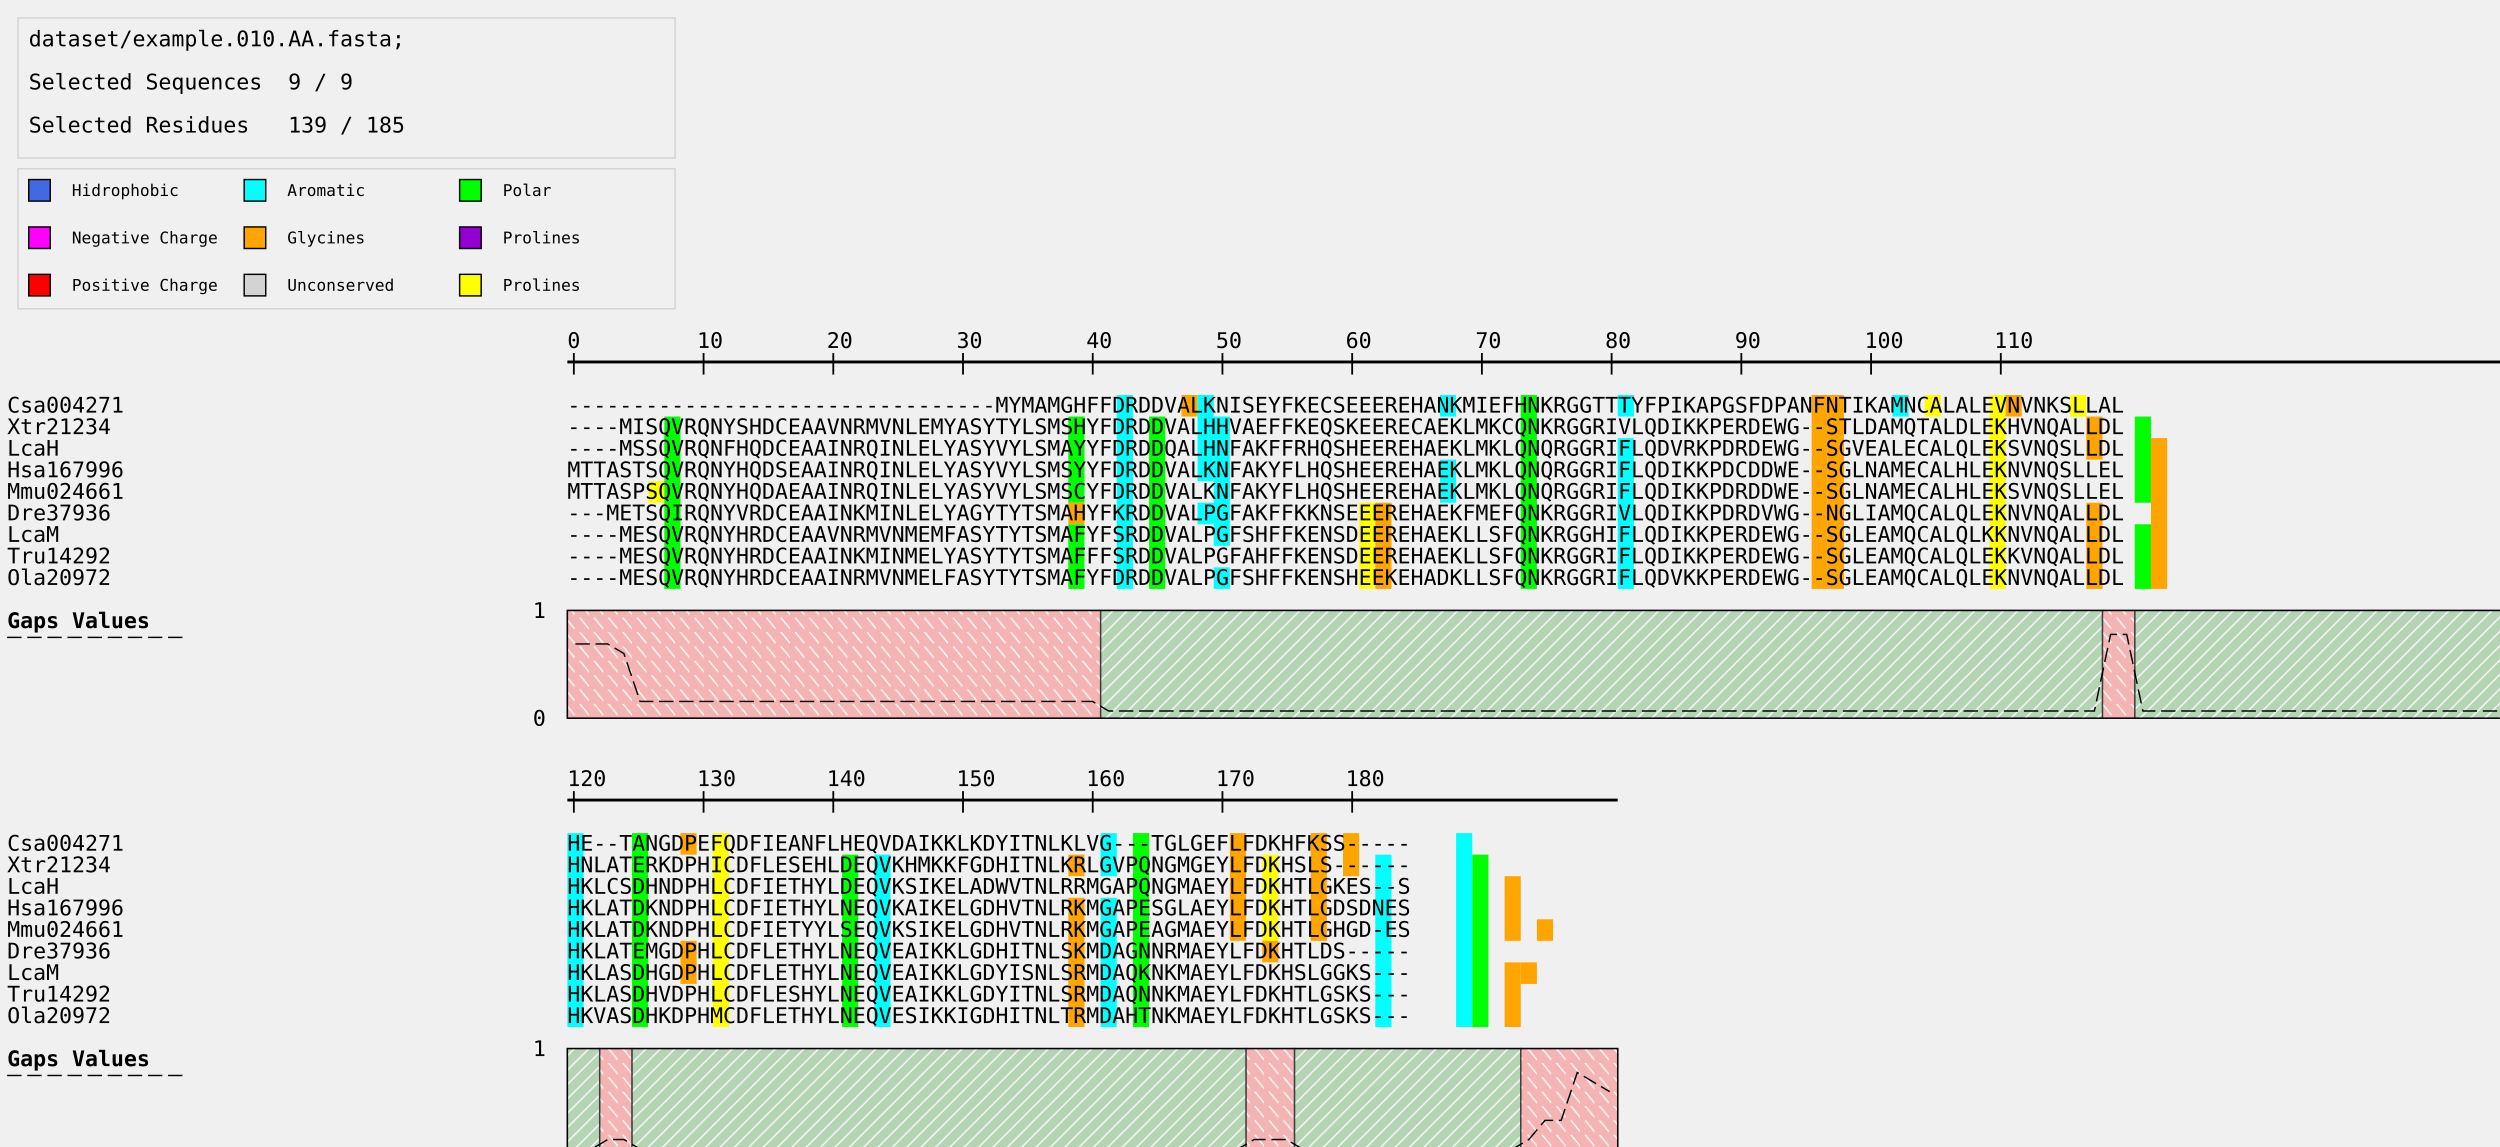
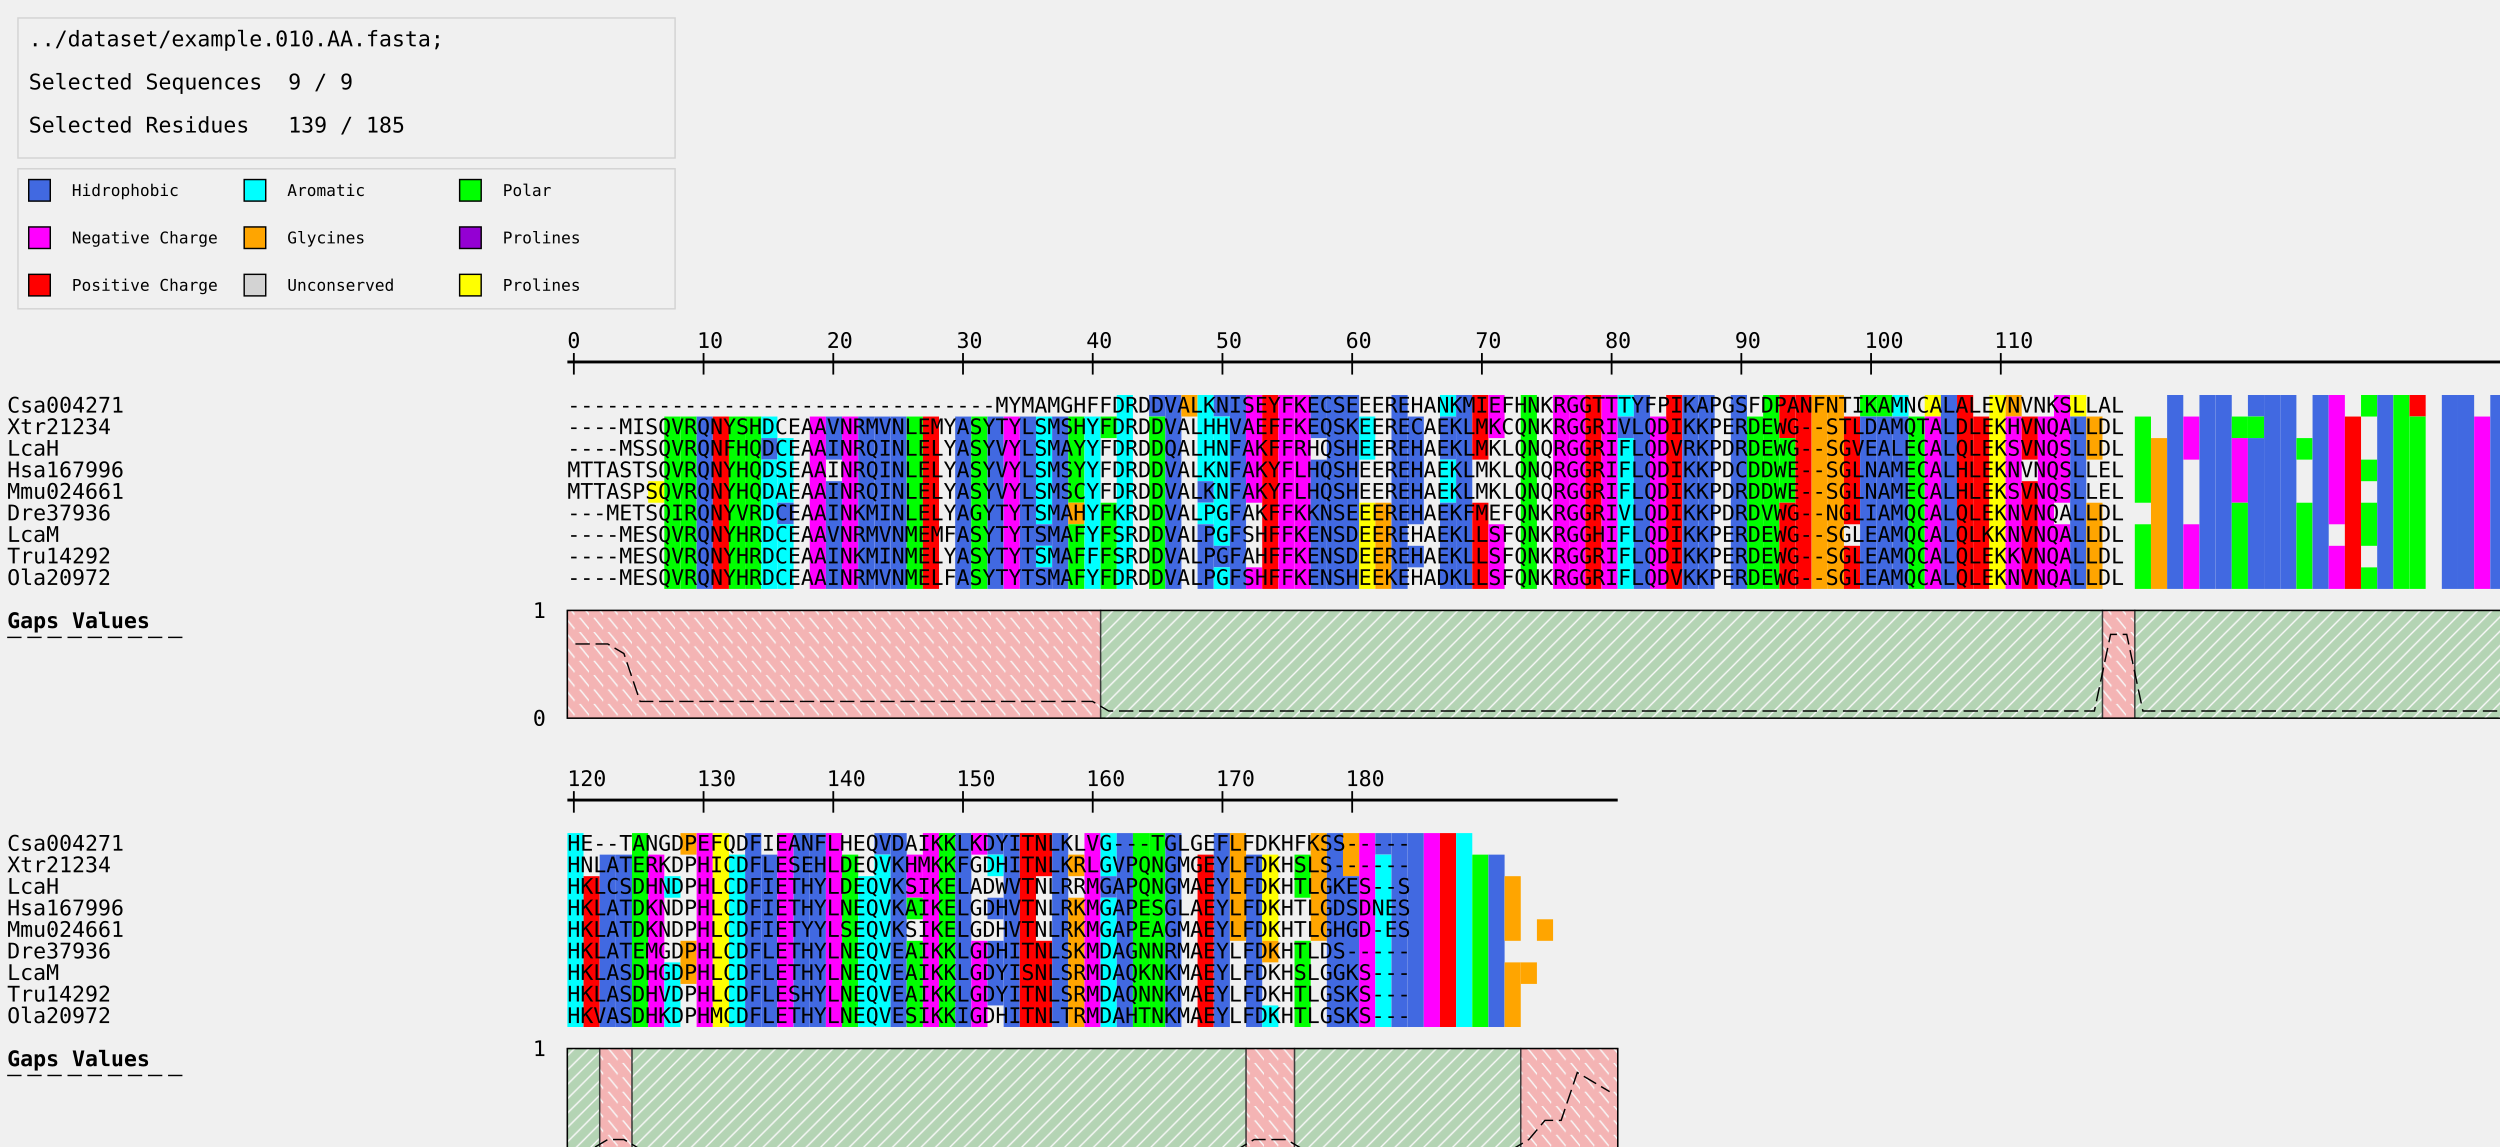
<svg xmlns="http://www.w3.org/2000/svg" version="1.1" viewbox="0 0 1750 845">
  <pattern id="selected_nogaps_pattern" patternUnits="userSpaceOnUse" width="10" height="10">
    <rect width="10" height="10" fill="green" opacity="0.5" />
    <path d="M-1,1 l2,-2 M0,10 l10,-10 M9,11 l2,-2" stroke="white" stroke-width="1" />
  </pattern>
  <pattern id="rejected_nogaps" patternUnits="userSpaceOnUse" width="10" height="10">
    <rect width="10" height="10" fill="red" opacity="0.5" />
    <path d="M2,-2 l-1,1 M10,-10 l0,10 M2,-2 l9,11" stroke="white" stroke-width="1" />
  </pattern>
  <rect style="fill:none;stroke:lightgrey" height="97.5" width="457.5px" x="12.5px" y="12.5" />
-   <text font-family="monospace" font-size="15px" dy=".35em" x="20" y="27" kerning="0" text-anchor="start" lengthAdjust="spacingAndGlyphs" textLength="326.25" style="font-weight:100" xml:space="preserve">dataset/example.010.AA.fasta;</text>
+   <text font-family="monospace" font-size="15px" dy=".35em" x="20" y="27" kerning="0" text-anchor="start" lengthAdjust="spacingAndGlyphs" textLength="360" style="font-weight:100" xml:space="preserve">../dataset/example.010.AA.fasta;</text>
  <text font-family="monospace" font-size="15px" dy=".35em" x="20" y="57" kerning="0" text-anchor="start" lengthAdjust="spacingAndGlyphs" textLength="243.75" style="font-weight:100" xml:space="preserve">Selected Sequences 	9 / 9</text>
  <text font-family="monospace" font-size="15px" dy=".35em" x="20" y="87" kerning="0" text-anchor="start" lengthAdjust="spacingAndGlyphs" textLength="282.75" style="font-weight:100" xml:space="preserve">Selected Residues 		139 / 185</text>
  <rect style="fill:none;stroke:lightgrey" height="97.5" width="457.5px" x="12.5px" y="117.5" />
  <rect style="fill:royalblue;stroke:black;stroke-width:1px" height="15" width="15px" x="20px" y="125" />
  <text font-family="monospace" font-size="11.25px" dy=".35em" x="50" y="132.5" kerning="0" text-anchor="start" lengthAdjust="spacingAndGlyphs" textLength="82.5" style="font-weight:100" xml:space="preserve">Hidrophobic</text>
  <rect style="fill:aqua;stroke:black;stroke-width:1px" height="15" width="15px" x="170px" y="125" />
  <text font-family="monospace" font-size="11.25px" dy=".35em" x="200" y="132.5" kerning="0" text-anchor="start" lengthAdjust="spacingAndGlyphs" textLength="60" style="font-weight:100" xml:space="preserve">Aromatic</text>
  <rect style="fill:lime;stroke:black;stroke-width:1px" height="15" width="15px" x="320px" y="125" />
  <text font-family="monospace" font-size="11.25px" dy=".35em" x="350" y="132.5" kerning="0" text-anchor="start" lengthAdjust="spacingAndGlyphs" textLength="37.5" style="font-weight:100" xml:space="preserve">Polar</text>
  <rect style="fill:magenta;stroke:black;stroke-width:1px" height="15" width="15px" x="20px" y="158" />
  <text font-family="monospace" font-size="11.25px" dy=".35em" x="50" y="165.5" kerning="0" text-anchor="start" lengthAdjust="spacingAndGlyphs" textLength="112.5" style="font-weight:100" xml:space="preserve">Negative Charge</text>
  <rect style="fill:orange;stroke:black;stroke-width:1px" height="15" width="15px" x="170px" y="158" />
  <text font-family="monospace" font-size="11.25px" dy=".35em" x="200" y="165.5" kerning="0" text-anchor="start" lengthAdjust="spacingAndGlyphs" textLength="60" style="font-weight:100" xml:space="preserve">Glycines</text>
  <rect style="fill:darkviolet;stroke:black;stroke-width:1px" height="15" width="15px" x="320px" y="158" />
  <text font-family="monospace" font-size="11.25px" dy=".35em" x="350" y="165.5" kerning="0" text-anchor="start" lengthAdjust="spacingAndGlyphs" textLength="60" style="font-weight:100" xml:space="preserve">Prolines</text>
  <rect style="fill:red;stroke:black;stroke-width:1px" height="15" width="15px" x="20px" y="191" />
  <text font-family="monospace" font-size="11.25px" dy=".35em" x="50" y="198.5" kerning="0" text-anchor="start" lengthAdjust="spacingAndGlyphs" textLength="112.5" style="font-weight:100" xml:space="preserve">Positive Charge</text>
  <rect style="fill:lightgrey;stroke:black;stroke-width:1px" height="15" width="15px" x="170px" y="191" />
  <text font-family="monospace" font-size="11.25px" dy=".35em" x="200" y="198.5" kerning="0" text-anchor="start" lengthAdjust="spacingAndGlyphs" textLength="82.5" style="font-weight:100" xml:space="preserve">Unconserved</text>
  <rect style="fill:yellow;stroke:black;stroke-width:1px" height="15" width="15px" x="320px" y="191" />
  <text font-family="monospace" font-size="11.25px" dy=".35em" x="350" y="198.5" kerning="0" text-anchor="start" lengthAdjust="spacingAndGlyphs" textLength="60" style="font-weight:100" xml:space="preserve">Prolines</text>
  <text font-family="monospace" font-size="15px" dy=".35em" x="395" y="237" kerning="0" text-anchor="start" lengthAdjust="spacingAndGlyphs" textLength="1350" style="font-weight:100" xml:space="preserve">0         10        20        30        40        50        60        70        80        90        100       110       </text>
  <text font-family="monospace" font-size="15px" dy=".35em" x="395" y="252" kerning="0" text-anchor="start" lengthAdjust="spacingAndGlyphs" textLength="1350" style="font-weight:100" xml:space="preserve">|         |         |         |         |         |         |         |         |         |         |         |         </text>
  <line x1="395" x2="1745" y1="252" y2="252" style="stroke:rgb(0,0,0);stroke-width:2" />
  <rect style="fill:yellow" height="15" width="11.25px" x="451.25" y="335" />
  <rect style="fill:lime" height="120" width="11.25px" x="462.5" y="290" />
+   <rect style="fill:lime" height="120" width="11.25px" x="473.75" y="290" />
+   <rect style="fill:royalblue" height="120" width="11.25px" x="485" y="290" />
+   <rect style="fill:red" height="120" width="11.25px" x="496.25" y="290" />
+   <rect style="fill:lime" height="120" width="11.25px" x="507.5" y="290" />
+   <rect style="fill:lime" height="120" width="11.25px" x="518.75" y="290" />
+   <rect style="fill:aqua" height="15" width="11.25px" x="530" y="290" />
+   <rect style="fill:royalblue" height="15" width="11.25px" x="530" y="305" />
+   <rect style="fill:aqua" height="90" width="11.25px" x="530" y="320" />
+   <rect style="fill:aqua" height="45" width="11.25px" x="541.25" y="305" />
+   <rect style="fill:royalblue" height="15" width="11.25px" x="541.25" y="350" />
+   <rect style="fill:aqua" height="45" width="11.25px" x="541.25" y="365" />
+   <rect style="fill:magenta" height="120" width="11.25px" x="563.75" y="290" />
+   <rect style="fill:royalblue" height="30" width="11.25px" x="575" y="290" />
+   <rect style="fill:royalblue" height="75" width="11.25px" x="575" y="335" />
+   <rect style="fill:magenta" height="120" width="11.25px" x="586.25" y="290" />
+   <rect style="fill:royalblue" height="120" width="11.25px" x="597.5" y="290" />
+   <rect style="fill:royalblue" height="120" width="11.25px" x="608.75" y="290" />
+   <rect style="fill:royalblue" height="120" width="11.25px" x="620" y="290" />
+   <rect style="fill:lime" height="120" width="11.25px" x="631.25" y="290" />
+   <rect style="fill:red" height="120" width="11.25px" x="642.5" y="290" />
+   <rect style="fill:royalblue" height="120" width="11.25px" x="665" y="290" />
+   <rect style="fill:lime" height="120" width="11.25px" x="676.25" y="290" />
+   <rect style="fill:royalblue" height="120" width="11.25px" x="687.5" y="290" />
+   <rect style="fill:magenta" height="120" width="11.25px" x="698.75" y="290" />
+   <rect style="fill:royalblue" height="120" width="11.25px" x="710" y="290" />
+   <rect style="fill:aqua" height="75" width="11.25px" x="721.25" y="290" />
+   <rect style="fill:royalblue" height="15" width="11.25px" x="721.25" y="365" />
+   <rect style="fill:aqua" height="15" width="11.25px" x="721.25" y="380" />
+   <rect style="fill:royalblue" height="15" width="11.25px" x="721.25" y="395" />
+   <rect style="fill:royalblue" height="120" width="11.25px" x="732.5" y="290" />
  <rect style="fill:lime" height="60" width="11.25px" x="743.75" y="290" />
  <rect style="fill:orange" height="15" width="11.25px" x="743.75" y="350" />
  <rect style="fill:lime" height="45" width="11.25px" x="743.75" y="365" />
+   <rect style="fill:aqua" height="120" width="11.25px" x="755" y="290" />
+   <rect style="fill:lime" height="15" width="11.25px" x="766.25" y="290" />
+   <rect style="fill:lime" height="60" width="11.25px" x="766.25" y="350" />
  <rect style="fill:aqua" height="135" width="11.25px" x="777.5" y="275" />
+   <rect style="fill:royalblue" height="15" width="11.25px" x="800" y="275" />
  <rect style="fill:lime" height="120" width="11.25px" x="800" y="290" />
+   <rect style="fill:royalblue" height="135" width="11.25px" x="811.25" y="275" />
  <rect style="fill:orange" height="15" width="11.25px" x="822.5" y="275" />
  <rect style="fill:aqua" height="60" width="11.25px" x="833.75" y="275" />
+   <rect style="fill:royalblue" height="15" width="11.25px" x="833.75" y="335" />
  <rect style="fill:aqua" height="15" width="11.25px" x="833.75" y="350" />
+   <rect style="fill:royalblue" height="45" width="11.25px" x="833.75" y="365" />
+   <rect style="fill:royalblue" height="15" width="11.25px" x="845" y="275" />
  <rect style="fill:aqua" height="90" width="11.25px" x="845" y="290" />
+   <rect style="fill:royalblue" height="15" width="11.25px" x="845" y="380" />
  <rect style="fill:aqua" height="15" width="11.25px" x="845" y="395" />
+   <rect style="fill:royalblue" height="135" width="11.25px" x="856.25" y="275" />
+   <rect style="fill:magenta" height="75" width="11.25px" x="867.5" y="275" />
+   <rect style="fill:magenta" height="15" width="11.25px" x="867.5" y="395" />
+   <rect style="fill:red" height="135" width="11.25px" x="878.75" y="275" />
+   <rect style="fill:magenta" height="135" width="11.25px" x="890" y="275" />
+   <rect style="fill:magenta" height="135" width="11.25px" x="901.25" y="275" />
+   <rect style="fill:royalblue" height="30" width="11.25px" x="912.5" y="275" />
+   <rect style="fill:royalblue" height="90" width="11.25px" x="912.5" y="320" />
+   <rect style="fill:royalblue" height="135" width="11.25px" x="923.75" y="275" />
+   <rect style="fill:royalblue" height="135" width="11.25px" x="935" y="275" />
+   <rect style="fill:aqua" height="30" width="11.25px" x="946.25" y="290" />
  <rect style="fill:yellow" height="60" width="11.25px" x="946.25" y="350" />
  <rect style="fill:orange" height="60" width="11.25px" x="957.5" y="350" />
+   <rect style="fill:royalblue" height="135" width="11.25px" x="968.75" y="275" />
+   <rect style="fill:royalblue" height="75" width="11.25px" x="980" y="290" />
+   <rect style="fill:royalblue" height="15" width="11.25px" x="980" y="380" />
  <rect style="fill:aqua" height="15" width="11.25px" x="1002.5" y="275" />
+   <rect style="fill:royalblue" height="30" width="11.25px" x="1002.5" y="290" />
  <rect style="fill:aqua" height="30" width="11.25px" x="1002.5" y="320" />
+   <rect style="fill:royalblue" height="60" width="11.25px" x="1002.5" y="350" />
+   <rect style="fill:royalblue" height="135" width="11.25px" x="1013.75" y="275" />
+   <rect style="fill:red" height="45" width="11.25px" x="1025" y="275" />
+   <rect style="fill:red" height="60" width="11.25px" x="1025" y="350" />
+   <rect style="fill:magenta" height="30" width="11.25px" x="1036.25" y="275" />
+   <rect style="fill:magenta" height="45" width="11.25px" x="1036.25" y="365" />
  <rect style="fill:lime" height="135" width="11.25px" x="1058.75" y="275" />
+   <rect style="fill:magenta" height="135" width="11.25px" x="1081.25" y="275" />
+   <rect style="fill:magenta" height="135" width="11.25px" x="1092.5" y="275" />
+   <rect style="fill:red" height="135" width="11.25px" x="1103.75" y="275" />
+   <rect style="fill:magenta" height="135" width="11.25px" x="1115" y="275" />
  <rect style="fill:aqua" height="15" width="11.25px" x="1126.25" y="275" />
+   <rect style="fill:royalblue" height="15" width="11.25px" x="1126.25" y="290" />
  <rect style="fill:aqua" height="105" width="11.25px" x="1126.25" y="305" />
+   <rect style="fill:royalblue" height="135" width="11.25px" x="1137.5" y="275" />
+   <rect style="fill:magenta" height="120" width="11.25px" x="1148.75" y="290" />
+   <rect style="fill:red" height="135" width="11.25px" x="1160" y="275" />
+   <rect style="fill:royalblue" height="135" width="11.25px" x="1171.25" y="275" />
+   <rect style="fill:royalblue" height="135" width="11.25px" x="1182.5" y="275" />
+   <rect style="fill:royalblue" height="135" width="11.25px" x="1205" y="275" />
+   <rect style="fill:lime" height="120" width="11.25px" x="1216.25" y="290" />
+   <rect style="fill:lime" height="135" width="11.25px" x="1227.5" y="275" />
+   <rect style="fill:red" height="30" width="11.25px" x="1238.75" y="275" />
+   <rect style="fill:lime" height="45" width="11.25px" x="1238.75" y="305" />
+   <rect style="fill:red" height="60" width="11.25px" x="1238.75" y="350" />
+   <rect style="fill:red" height="135" width="11.25px" x="1250" y="275" />
  <rect style="fill:orange" height="135" width="11.25px" x="1261.25" y="275" />
  <rect style="fill:orange" height="135" width="11.25px" x="1272.5" y="275" />
+   <rect style="fill:red" height="75" width="11.25px" x="1283.75" y="290" />
+   <rect style="fill:red" height="30" width="11.25px" x="1283.75" y="380" />
+   <rect style="fill:lime" height="15" width="11.25px" x="1295" y="275" />
+   <rect style="fill:royalblue" height="120" width="11.25px" x="1295" y="290" />
+   <rect style="fill:lime" height="15" width="11.25px" x="1306.25" y="275" />
+   <rect style="fill:royalblue" height="120" width="11.25px" x="1306.25" y="290" />
  <rect style="fill:aqua" height="15" width="11.25px" x="1317.5" y="275" />
+   <rect style="fill:royalblue" height="120" width="11.25px" x="1317.5" y="290" />
+   <rect style="fill:lime" height="120" width="11.25px" x="1328.75" y="290" />
  <rect style="fill:yellow" height="15" width="11.25px" x="1340" y="275" />
+   <rect style="fill:magenta" height="120" width="11.25px" x="1340" y="290" />
+   <rect style="fill:royalblue" height="135" width="11.25px" x="1351.25" y="275" />
+   <rect style="fill:red" height="135" width="11.25px" x="1362.5" y="275" />
+   <rect style="fill:red" height="120" width="11.25px" x="1373.75" y="290" />
  <rect style="fill:yellow" height="135" width="11.25px" x="1385" y="275" />
  <rect style="fill:orange" height="15" width="11.25px" x="1396.25" y="275" />
+   <rect style="fill:magenta" height="120" width="11.25px" x="1396.25" y="290" />
+   <rect style="fill:red" height="30" width="11.25px" x="1407.5" y="290" />
+   <rect style="fill:red" height="75" width="11.25px" x="1407.5" y="335" />
+   <rect style="fill:magenta" height="120" width="11.25px" x="1418.75" y="290" />
+   <rect style="fill:magenta" height="75" width="11.25px" x="1430" y="275" />
+   <rect style="fill:magenta" height="45" width="11.25px" x="1430" y="365" />
  <rect style="fill:yellow" height="15" width="11.25px" x="1441.25" y="275" />
+   <rect style="fill:royalblue" height="120" width="11.25px" x="1441.25" y="290" />
  <rect style="fill:orange" height="30" width="11.25px" x="1452.5" y="290" />
  <rect style="fill:orange" height="60" width="11.25px" x="1452.5" y="350" />
  <rect style="fill:lime" height="60" width="11.25px" x="1486.25" y="290" />
  <rect style="fill:lime" height="45" width="11.25px" x="1486.25" y="365" />
  <rect style="fill:orange" height="105" width="11.25px" x="1497.5" y="305" />
+   <rect style="fill:royalblue" height="135" width="11.25px" x="1508.75" y="275" />
+   <rect style="fill:magenta" height="30" width="11.25px" x="1520" y="290" />
+   <rect style="fill:magenta" height="45" width="11.25px" x="1520" y="365" />
+   <rect style="fill:royalblue" height="135" width="11.25px" x="1531.25" y="275" />
+   <rect style="fill:royalblue" height="135" width="11.25px" x="1542.5" y="275" />
+   <rect style="fill:lime" height="15" width="11.25px" x="1553.75" y="290" />
+   <rect style="fill:magenta" height="45" width="11.25px" x="1553.75" y="305" />
+   <rect style="fill:lime" height="60" width="11.25px" x="1553.75" y="350" />
+   <rect style="fill:royalblue" height="15" width="11.25px" x="1565" y="275" />
+   <rect style="fill:lime" height="15" width="11.25px" x="1565" y="290" />
+   <rect style="fill:royalblue" height="105" width="11.25px" x="1565" y="305" />
+   <rect style="fill:royalblue" height="135" width="11.25px" x="1576.25" y="275" />
+   <rect style="fill:royalblue" height="135" width="11.25px" x="1587.5" y="275" />
+   <rect style="fill:lime" height="15" width="11.25px" x="1598.75" y="305" />
+   <rect style="fill:lime" height="60" width="11.25px" x="1598.75" y="350" />
+   <rect style="fill:royalblue" height="135" width="11.25px" x="1610" y="275" />
+   <rect style="fill:magenta" height="90" width="11.25px" x="1621.25" y="275" />
+   <rect style="fill:magenta" height="30" width="11.25px" x="1621.25" y="380" />
+   <rect style="fill:red" height="120" width="11.25px" x="1632.5" y="290" />
+   <rect style="fill:lime" height="15" width="11.25px" x="1643.75" y="275" />
+   <rect style="fill:lime" height="15" width="11.25px" x="1643.75" y="320" />
+   <rect style="fill:lime" height="30" width="11.25px" x="1643.75" y="350" />
+   <rect style="fill:lime" height="15" width="11.25px" x="1643.75" y="395" />
+   <rect style="fill:royalblue" height="135" width="11.25px" x="1655" y="275" />
+   <rect style="fill:lime" height="135" width="11.25px" x="1666.25" y="275" />
+   <rect style="fill:red" height="15" width="11.25px" x="1677.5" y="275" />
+   <rect style="fill:lime" height="120" width="11.25px" x="1677.5" y="290" />
+   <rect style="fill:royalblue" height="135" width="11.25px" x="1700" y="275" />
+   <rect style="fill:royalblue" height="135" width="11.25px" x="1711.25" y="275" />
+   <rect style="fill:magenta" height="120" width="11.25px" x="1722.5" y="290" />
+   <rect style="fill:royalblue" height="135" width="11.25px" x="1733.75" y="275" />
  <text font-family="monospace" font-size="15px" dy=".35em" x="5" y="282" kerning="0" text-anchor="start" textLength="101.25" style="font-weight:100">Csa004271</text>
  <text font-family="monospace" font-size="15px" dy=".35em" x="395" y="282" kerning="0" text-anchor="start" lengthAdjust="spacingAndGlyphs" textLength="1350" style="font-weight:100">---------------------------------MYMAMGHFFDRDDVALKNISEYFKECSEEEREHANKMIEFHNKRGGTTTYFPIKAPGSFDPANFNTIKAMNCALALEVNVNKSLLAL</text>
  <text font-family="monospace" font-size="15px" dy=".35em" x="5" y="297" kerning="0" text-anchor="start" textLength="90" style="font-weight:100">Xtr21234</text>
  <text font-family="monospace" font-size="15px" dy=".35em" x="395" y="297" kerning="0" text-anchor="start" lengthAdjust="spacingAndGlyphs" textLength="1350" style="font-weight:100">----MISQVRQNYSHDCEAAVNRMVNLEMYASYTYLSMSHYFDRDDVALHHVAEFFKEQSKEERECAEKLMKCQNKRGGRIVLQDIKKPERDEWG--STLDAMQTALDLEKHVNQALLDL</text>
  <text font-family="monospace" font-size="15px" dy=".35em" x="5" y="312" kerning="0" text-anchor="start" textLength="45" style="font-weight:100">LcaH</text>
  <text font-family="monospace" font-size="15px" dy=".35em" x="395" y="312" kerning="0" text-anchor="start" lengthAdjust="spacingAndGlyphs" textLength="1350" style="font-weight:100">----MSSQVRQNFHQDCEAAINRQINLELYASYVYLSMAYYFDRDDQALHNFAKFFRHQSHEEREHAEKLMKLQNQRGGRIFLQDVRKPDRDEWG--SGVEALECALQLEKSVNQSLLDL</text>
  <text font-family="monospace" font-size="15px" dy=".35em" x="5" y="327" kerning="0" text-anchor="start" textLength="101.25" style="font-weight:100">Hsa167996</text>
  <text font-family="monospace" font-size="15px" dy=".35em" x="395" y="327" kerning="0" text-anchor="start" lengthAdjust="spacingAndGlyphs" textLength="1350" style="font-weight:100">MTTASTSQVRQNYHQDSEAAINRQINLELYASYVYLSMSYYFDRDDVALKNFAKYFLHQSHEEREHAEKLMKLQNQRGGRIFLQDIKKPDCDDWE--SGLNAMECALHLEKNVNQSLLEL</text>
  <text font-family="monospace" font-size="15px" dy=".35em" x="5" y="342" kerning="0" text-anchor="start" textLength="101.25" style="font-weight:100">Mmu024661</text>
  <text font-family="monospace" font-size="15px" dy=".35em" x="395" y="342" kerning="0" text-anchor="start" lengthAdjust="spacingAndGlyphs" textLength="1350" style="font-weight:100">MTTASPSQVRQNYHQDAEAAINRQINLELYASYVYLSMSCYFDRDDVALKNFAKYFLHQSHEEREHAEKLMKLQNQRGGRIFLQDIKKPDRDDWE--SGLNAMECALHLEKSVNQSLLEL</text>
  <text font-family="monospace" font-size="15px" dy=".35em" x="5" y="357" kerning="0" text-anchor="start" textLength="90" style="font-weight:100">Dre37936</text>
  <text font-family="monospace" font-size="15px" dy=".35em" x="395" y="357" kerning="0" text-anchor="start" lengthAdjust="spacingAndGlyphs" textLength="1350" style="font-weight:100">---METSQIRQNYVRDCEAAINKMINLELYAGYTYTSMAHYFKRDDVALPGFAKFFKKNSEEEREHAEKFMEFQNKRGGRIVLQDIKKPDRDVWG--NGLIAMQCALQLEKNVNQALLDL</text>
  <text font-family="monospace" font-size="15px" dy=".35em" x="5" y="372" kerning="0" text-anchor="start" textLength="45" style="font-weight:100">LcaM</text>
  <text font-family="monospace" font-size="15px" dy=".35em" x="395" y="372" kerning="0" text-anchor="start" lengthAdjust="spacingAndGlyphs" textLength="1350" style="font-weight:100">----MESQVRQNYHRDCEAAVNRMVNMEMFASYTYTSMAFYFSRDDVALPGFSHFFKENSDEEREHAEKLLSFQNKRGGHIFLQDIKKPERDEWG--SGLEAMQCALQLKKNVNQALLDL</text>
  <text font-family="monospace" font-size="15px" dy=".35em" x="5" y="387" kerning="0" text-anchor="start" textLength="90" style="font-weight:100">Tru14292</text>
  <text font-family="monospace" font-size="15px" dy=".35em" x="395" y="387" kerning="0" text-anchor="start" lengthAdjust="spacingAndGlyphs" textLength="1350" style="font-weight:100">----MESQVRQNYHRDCEAAINKMINMELYASYTYTSMAFFFSRDDVALPGFAHFFKENSDEEREHAEKLLSFQNKRGGRIFLQDIKKPERDEWG--SGLEAMQCALQLEKKVNQALLDL</text>
  <text font-family="monospace" font-size="15px" dy=".35em" x="5" y="402" kerning="0" text-anchor="start" textLength="90" style="font-weight:100">Ola20972</text>
  <text font-family="monospace" font-size="15px" dy=".35em" x="395" y="402" kerning="0" text-anchor="start" lengthAdjust="spacingAndGlyphs" textLength="1350" style="font-weight:100">----MESQVRQNYHRDCEAAINRMVNMELFASYTYTSMAFYFDRDDVALPGFSHFFKENSHEEKEHADKLLSFQNKRGGRIFLQDVKKPERDEWG--SGLEAMQCALQLEKNVNQALLDL</text>
  <rect style="fill:none;stroke:black" height="75" width="1350px" x="395" y="425" />
  <rect style="fill:url(#rejected_nogaps);stroke:black" height="75" width="371.25px" opacity="0.5" x="395" y="425" />
  <rect style="fill:url(#selected_nogaps_pattern);stroke:black" height="75" width="697.5px" opacity="0.5" x="766.25" y="425" />
  <rect style="fill:url(#rejected_nogaps);stroke:black" height="75" width="22.5px" opacity="0.5" x="1463.75" y="425" />
  <rect style="fill:url(#selected_nogaps_pattern);stroke:black" height="75" width="258.75px" opacity="0.5" x="1486.25" y="425" />
  <text font-family="monospace" font-size="15px" dy=".35em" x="380" y="425" kerning="0" text-anchor="end" lengthAdjust="spacingAndGlyphs" style="font-weight:100" xml:space="preserve">1</text>
  <text font-family="monospace" font-size="15px" dy=".35em" x="380" y="500" kerning="0" text-anchor="end" lengthAdjust="spacingAndGlyphs" style="font-weight:100" xml:space="preserve">0</text>
-   <polyline style="fill:none;stroke:black;stroke-width:1" stroke-dasharray="10,4" id="GapsLine0" points="400.625,448.333 411.875,448.333 423.125,448.333 434.375,455 445.625,488.333 456.875,488.333 468.125,488.333 479.375,488.333 490.625,488.333 501.875,488.333 513.125,488.333 524.375,488.333 535.625,488.333 546.875,488.333 558.125,488.333 569.375,488.333 580.625,488.333 591.875,488.333 603.125,488.333 614.375,488.333 625.625,488.333 636.875,488.333 648.125,488.333 659.375,488.333 670.625,488.333 681.875,488.333 693.125,488.333 704.375,488.333 715.625,488.333 726.875,488.333 738.125,488.333 749.375,488.333 760.625,488.333 771.875,495 783.125,495 794.375,495 805.625,495 816.875,495 828.125,495 839.375,495 850.625,495 861.875,495 873.125,495 884.375,495 895.625,495 906.875,495 918.125,495 929.375,495 940.625,495 951.875,495 963.125,495 974.375,495 985.625,495 996.875,495 1008.12,495 1019.38,495 1030.62,495 1041.88,495 1053.12,495 1064.38,495 1075.62,495 1086.88,495 1098.12,495 1109.38,495 1120.62,495 1131.88,495 1143.12,495 1154.38,495 1165.62,495 1176.88,495 1188.12,495 1199.38,495 1210.62,495 1221.88,495 1233.12,495 1244.38,495 1255.62,495 1266.88,495 1278.12,495 1289.38,495 1300.62,495 1311.88,495 1323.12,495 1334.38,495 1345.62,495 1356.88,495 1368.12,495 1379.38,495 1390.62,495 1401.88,495 1413.12,495 1424.38,495 1435.62,495 1446.88,495 1458.12,495 1469.38,441.667 1480.62,441.667 1491.88,495 1503.12,495 1514.38,495 1525.62,495 1536.88,495 1548.12,495 1559.38,495 1570.62,495 1581.88,495 1593.12,495 1604.38,495 1615.62,495 1626.88,495 1638.12,495 1649.38,495 1660.62,495 1671.88,495 1683.12,495 1694.38,495 1705.62,495 1716.88,495 1728.12,495 1739.38,495 " />
-   <text font-family="monospace" font-size="15px" dy=".35em" x="5" y="432" kerning="0" text-anchor="start" id="GapsLabel0" textLength="123.75" style="font-weight:bold">Gaps Values</text>
-   <line x1="5" x2="128.75" y1="443.75" y2="443.75" style="stroke:rgb(0,0,0);stroke-width:1" stroke-dasharray="10,4" id="GapsSubLine0" />
-   <text font-family="monospace" font-size="15px" dy=".35em" x="395" y="542" kerning="0" text-anchor="start" lengthAdjust="spacingAndGlyphs" textLength="731.25" style="font-weight:100" xml:space="preserve">120       130       140       150       160       170       180       </text>
-   <text font-family="monospace" font-size="15px" dy=".35em" x="395" y="557" kerning="0" text-anchor="start" lengthAdjust="spacingAndGlyphs" textLength="731.25" style="font-weight:100" xml:space="preserve">|         |         |         |         |         |         |         </text>
+   <polyline style="fill:none;stroke:black;stroke-width:1" stroke-dasharray="10,4" id="GapsLine_nogaps0" points="400.625,448.333 411.875,448.333 423.125,448.333 434.375,455 445.625,488.333 456.875,488.333 468.125,488.333 479.375,488.333 490.625,488.333 501.875,488.333 513.125,488.333 524.375,488.333 535.625,488.333 546.875,488.333 558.125,488.333 569.375,488.333 580.625,488.333 591.875,488.333 603.125,488.333 614.375,488.333 625.625,488.333 636.875,488.333 648.125,488.333 659.375,488.333 670.625,488.333 681.875,488.333 693.125,488.333 704.375,488.333 715.625,488.333 726.875,488.333 738.125,488.333 749.375,488.333 760.625,488.333 771.875,495 783.125,495 794.375,495 805.625,495 816.875,495 828.125,495 839.375,495 850.625,495 861.875,495 873.125,495 884.375,495 895.625,495 906.875,495 918.125,495 929.375,495 940.625,495 951.875,495 963.125,495 974.375,495 985.625,495 996.875,495 1008.12,495 1019.38,495 1030.62,495 1041.88,495 1053.12,495 1064.38,495 1075.62,495 1086.88,495 1098.12,495 1109.38,495 1120.62,495 1131.88,495 1143.12,495 1154.38,495 1165.62,495 1176.88,495 1188.12,495 1199.38,495 1210.62,495 1221.88,495 1233.12,495 1244.38,495 1255.62,495 1266.88,495 1278.12,495 1289.38,495 1300.62,495 1311.88,495 1323.12,495 1334.38,495 1345.62,495 1356.88,495 1368.12,495 1379.38,495 1390.62,495 1401.88,495 1413.12,495 1424.38,495 1435.62,495 1446.88,495 1458.12,495 1469.38,441.667 1480.62,441.667 1491.88,495 1503.12,495 1514.38,495 1525.62,495 1536.88,495 1548.12,495 1559.38,495 1570.62,495 1581.88,495 1593.12,495 1604.38,495 1615.62,495 1626.88,495 1638.12,495 1649.38,495 1660.62,495 1671.88,495 1683.12,495 1694.38,495 1705.62,495 1716.88,495 1728.12,495 1739.38,495 " />
+   <text font-family="monospace" font-size="15px" dy=".35em" x="5" y="432" kerning="0" text-anchor="start" id="GapsLabel_nogaps0" textLength="123.75" style="font-weight:bold">Gaps Values</text>
+   <line x1="5" x2="128.75" y1="443.75" y2="443.75" style="stroke:rgb(0,0,0);stroke-width:1" stroke-dasharray="10,4" id="GapsSubLine_nogaps0" />
+   <text font-family="monospace" font-size="15px" dy=".35em" x="395" y="542" kerning="0" text-anchor="start" lengthAdjust="spacingAndGlyphs" textLength="1350" style="font-weight:100" xml:space="preserve">120       130       140       150       160       170       180                                                         </text>
+   <text font-family="monospace" font-size="15px" dy=".35em" x="395" y="557" kerning="0" text-anchor="start" lengthAdjust="spacingAndGlyphs" textLength="1350" style="font-weight:100" xml:space="preserve">|         |         |         |         |         |         |                                                           </text>
  <line x1="395" x2="1126.25" y1="557" y2="557" style="stroke:rgb(0,0,0);stroke-width:2" />
  <rect style="fill:aqua" height="135" width="11.25px" x="395" y="580" />
+   <rect style="fill:red" height="105" width="11.25px" x="406.25" y="610" />
+   <rect style="fill:royalblue" height="120" width="11.25px" x="417.5" y="595" />
+   <rect style="fill:royalblue" height="120" width="11.25px" x="428.75" y="595" />
  <rect style="fill:lime" height="135" width="11.25px" x="440" y="580" />
+   <rect style="fill:magenta" height="120" width="11.25px" x="451.25" y="595" />
+   <rect style="fill:aqua" height="15" width="11.25px" x="462.5" y="610" />
+   <rect style="fill:aqua" height="45" width="11.25px" x="462.5" y="670" />
  <rect style="fill:orange" height="15" width="11.25px" x="473.75" y="580" />
  <rect style="fill:orange" height="30" width="11.25px" x="473.75" y="655" />
+   <rect style="fill:magenta" height="135" width="11.25px" x="485" y="580" />
  <rect style="fill:yellow" height="135" width="11.25px" x="496.25" y="580" />
+   <rect style="fill:aqua" height="120" width="11.25px" x="507.5" y="595" />
+   <rect style="fill:royalblue" height="135" width="11.25px" x="518.75" y="580" />
+   <rect style="fill:royalblue" height="120" width="11.25px" x="530" y="595" />
+   <rect style="fill:magenta" height="135" width="11.25px" x="541.25" y="580" />
+   <rect style="fill:royalblue" height="135" width="11.25px" x="552.5" y="580" />
+   <rect style="fill:royalblue" height="135" width="11.25px" x="563.75" y="580" />
+   <rect style="fill:magenta" height="135" width="11.25px" x="575" y="580" />
  <rect style="fill:lime" height="120" width="11.25px" x="586.25" y="595" />
+   <rect style="fill:aqua" height="105" width="11.25px" x="597.5" y="610" />
+   <rect style="fill:royalblue" height="15" width="11.25px" x="608.75" y="580" />
  <rect style="fill:aqua" height="120" width="11.25px" x="608.75" y="595" />
+   <rect style="fill:royalblue" height="135" width="11.25px" x="620" y="580" />
+   <rect style="fill:magenta" height="30" width="11.25px" x="631.25" y="595" />
+   <rect style="fill:lime" height="15" width="11.25px" x="631.25" y="625" />
+   <rect style="fill:lime" height="60" width="11.25px" x="631.25" y="655" />
+   <rect style="fill:magenta" height="135" width="11.25px" x="642.5" y="580" />
+   <rect style="fill:lime" height="135" width="11.25px" x="653.75" y="580" />
+   <rect style="fill:royalblue" height="135" width="11.25px" x="665" y="580" />
+   <rect style="fill:magenta" height="15" width="11.25px" x="676.25" y="580" />
+   <rect style="fill:magenta" height="60" width="11.25px" x="676.25" y="655" />
+   <rect style="fill:royalblue" height="15" width="11.25px" x="687.5" y="580" />
+   <rect style="fill:aqua" height="15" width="11.25px" x="687.5" y="595" />
+   <rect style="fill:royalblue" height="15" width="11.25px" x="687.5" y="625" />
+   <rect style="fill:royalblue" height="45" width="11.25px" x="687.5" y="655" />
+   <rect style="fill:royalblue" height="135" width="11.25px" x="698.75" y="580" />
+   <rect style="fill:red" height="135" width="11.25px" x="710" y="580" />
+   <rect style="fill:red" height="30" width="11.25px" x="721.25" y="580" />
+   <rect style="fill:red" height="60" width="11.25px" x="721.25" y="655" />
+   <rect style="fill:royalblue" height="135" width="11.25px" x="732.5" y="580" />
  <rect style="fill:orange" height="15" width="11.25px" x="743.75" y="595" />
  <rect style="fill:orange" height="90" width="11.25px" x="743.75" y="625" />
+   <rect style="fill:magenta" height="135" width="11.25px" x="755" y="580" />
  <rect style="fill:aqua" height="30" width="11.25px" x="766.25" y="580" />
+   <rect style="fill:royalblue" height="15" width="11.25px" x="766.25" y="610" />
  <rect style="fill:aqua" height="90" width="11.25px" x="766.25" y="625" />
+   <rect style="fill:royalblue" height="135" width="11.25px" x="777.5" y="580" />
  <rect style="fill:lime" height="135" width="11.25px" x="788.75" y="580" />
+   <rect style="fill:lime" height="135" width="11.25px" x="800" y="580" />
+   <rect style="fill:royalblue" height="135" width="11.25px" x="811.25" y="580" />
+   <rect style="fill:red" height="120" width="11.25px" x="833.75" y="595" />
+   <rect style="fill:royalblue" height="135" width="11.25px" x="845" y="580" />
  <rect style="fill:orange" height="75" width="11.25px" x="856.25" y="580" />
+   <rect style="fill:royalblue" height="120" width="11.25px" x="867.5" y="595" />
  <rect style="fill:yellow" height="60" width="11.25px" x="878.75" y="595" />
  <rect style="fill:orange" height="15" width="11.25px" x="878.75" y="655" />
+   <rect style="fill:aqua" height="15" width="11.25px" x="878.75" y="700" />
+   <rect style="fill:lime" height="30" width="11.25px" x="901.25" y="595" />
+   <rect style="fill:lime" height="60" width="11.25px" x="901.25" y="655" />
  <rect style="fill:orange" height="75" width="11.25px" x="912.5" y="580" />
+   <rect style="fill:royalblue" height="135" width="11.25px" x="923.75" y="580" />
  <rect style="fill:orange" height="30" width="11.25px" x="935" y="580" />
+   <rect style="fill:royalblue" height="105" width="11.25px" x="935" y="610" />
+   <rect style="fill:magenta" height="135" width="11.25px" x="946.25" y="580" />
+   <rect style="fill:royalblue" height="15" width="11.25px" x="957.5" y="580" />
  <rect style="fill:aqua" height="120" width="11.25px" x="957.5" y="595" />
+   <rect style="fill:royalblue" height="135" width="11.25px" x="968.75" y="580" />
+   <rect style="fill:royalblue" height="135" width="11.25px" x="980" y="580" />
+   <rect style="fill:magenta" height="135" width="11.25px" x="991.25" y="580" />
+   <rect style="fill:red" height="135" width="11.25px" x="1002.5" y="580" />
  <rect style="fill:aqua" height="135" width="11.25px" x="1013.75" y="580" />
  <rect style="fill:lime" height="120" width="11.25px" x="1025" y="595" />
+   <rect style="fill:royalblue" height="120" width="11.25px" x="1036.25" y="595" />
  <rect style="fill:orange" height="45" width="11.25px" x="1047.5" y="610" />
  <rect style="fill:orange" height="45" width="11.25px" x="1047.5" y="670" />
  <rect style="fill:orange" height="15" width="11.25px" x="1058.75" y="670" />
  <rect style="fill:orange" height="15" width="11.25px" x="1070" y="640" />
  <text font-family="monospace" font-size="15px" dy=".35em" x="5" y="587" kerning="0" text-anchor="start" textLength="101.25" style="font-weight:100">Csa004271</text>
  <text font-family="monospace" font-size="15px" dy=".35em" x="395" y="587" kerning="0" text-anchor="start" lengthAdjust="spacingAndGlyphs" textLength="731.25" style="font-weight:100">HE--TANGDPEFQDFIEANFLHEQVDAIKKLKDYITNLKLVG---TGLGEFLFDKHFKSS-----</text>
  <text font-family="monospace" font-size="15px" dy=".35em" x="5" y="602" kerning="0" text-anchor="start" textLength="90" style="font-weight:100">Xtr21234</text>
  <text font-family="monospace" font-size="15px" dy=".35em" x="395" y="602" kerning="0" text-anchor="start" lengthAdjust="spacingAndGlyphs" textLength="731.25" style="font-weight:100">HNLATERKDPHICDFLESEHLDEQVKHMKKFGDHITNLKRLGVPQNGMGEYLFDKHSLS------</text>
  <text font-family="monospace" font-size="15px" dy=".35em" x="5" y="617" kerning="0" text-anchor="start" textLength="45" style="font-weight:100">LcaH</text>
  <text font-family="monospace" font-size="15px" dy=".35em" x="395" y="617" kerning="0" text-anchor="start" lengthAdjust="spacingAndGlyphs" textLength="731.25" style="font-weight:100">HKLCSDHNDPHLCDFIETHYLDEQVKSIKELADWVTNLRRMGAPQNGMAEYLFDKHTLGKES--S</text>
  <text font-family="monospace" font-size="15px" dy=".35em" x="5" y="632" kerning="0" text-anchor="start" textLength="101.25" style="font-weight:100">Hsa167996</text>
  <text font-family="monospace" font-size="15px" dy=".35em" x="395" y="632" kerning="0" text-anchor="start" lengthAdjust="spacingAndGlyphs" textLength="731.25" style="font-weight:100">HKLATDKNDPHLCDFIETHYLNEQVKAIKELGDHVTNLRKMGAPESGLAEYLFDKHTLGDSDNES</text>
  <text font-family="monospace" font-size="15px" dy=".35em" x="5" y="647" kerning="0" text-anchor="start" textLength="101.25" style="font-weight:100">Mmu024661</text>
  <text font-family="monospace" font-size="15px" dy=".35em" x="395" y="647" kerning="0" text-anchor="start" lengthAdjust="spacingAndGlyphs" textLength="731.25" style="font-weight:100">HKLATDKNDPHLCDFIETYYLSEQVKSIKELGDHVTNLRKMGAPEAGMAEYLFDKHTLGHGD-ES</text>
  <text font-family="monospace" font-size="15px" dy=".35em" x="5" y="662" kerning="0" text-anchor="start" textLength="90" style="font-weight:100">Dre37936</text>
  <text font-family="monospace" font-size="15px" dy=".35em" x="395" y="662" kerning="0" text-anchor="start" lengthAdjust="spacingAndGlyphs" textLength="731.25" style="font-weight:100">HKLATEMGDPHLCDFLETHYLNEQVEAIKKLGDHITNLSKMDAGNNRMAEYLFDKHTLDS-----</text>
  <text font-family="monospace" font-size="15px" dy=".35em" x="5" y="677" kerning="0" text-anchor="start" textLength="45" style="font-weight:100">LcaM</text>
  <text font-family="monospace" font-size="15px" dy=".35em" x="395" y="677" kerning="0" text-anchor="start" lengthAdjust="spacingAndGlyphs" textLength="731.25" style="font-weight:100">HKLASDHGDPHLCDFLETHYLNEQVEAIKKLGDYISNLSRMDAQKNKMAEYLFDKHSLGGKS---</text>
  <text font-family="monospace" font-size="15px" dy=".35em" x="5" y="692" kerning="0" text-anchor="start" textLength="90" style="font-weight:100">Tru14292</text>
  <text font-family="monospace" font-size="15px" dy=".35em" x="395" y="692" kerning="0" text-anchor="start" lengthAdjust="spacingAndGlyphs" textLength="731.25" style="font-weight:100">HKLASDHVDPHLCDFLESHYLNEQVEAIKKLGDYITNLSRMDAQNNKMAEYLFDKHTLGSKS---</text>
  <text font-family="monospace" font-size="15px" dy=".35em" x="5" y="707" kerning="0" text-anchor="start" textLength="90" style="font-weight:100">Ola20972</text>
  <text font-family="monospace" font-size="15px" dy=".35em" x="395" y="707" kerning="0" text-anchor="start" lengthAdjust="spacingAndGlyphs" textLength="731.25" style="font-weight:100">HKVASDHKDPHMCDFLETHYLNEQVESIKKIGDHITNLTRMDAHTNKMAEYLFDKHTLGSKS---</text>
  <rect style="fill:none;stroke:black" height="75" width="731.25px" x="395" y="730" />
  <rect style="fill:url(#selected_nogaps_pattern);stroke:black" height="75" width="22.5px" opacity="0.5" x="395" y="730" />
  <rect style="fill:url(#rejected_nogaps);stroke:black" height="75" width="22.5px" opacity="0.5" x="417.5" y="730" />
  <rect style="fill:url(#selected_nogaps_pattern);stroke:black" height="75" width="427.5px" opacity="0.5" x="440" y="730" />
  <rect style="fill:url(#rejected_nogaps);stroke:black" height="75" width="33.75px" opacity="0.5" x="867.5" y="730" />
  <rect style="fill:url(#selected_nogaps_pattern);stroke:black" height="75" width="157.5px" opacity="0.5" x="901.25" y="730" />
  <rect style="fill:url(#rejected_nogaps);stroke:black" height="75" width="67.5px" opacity="0.5" x="1058.75" y="730" />
  <text font-family="monospace" font-size="15px" dy=".35em" x="380" y="730" kerning="0" text-anchor="end" lengthAdjust="spacingAndGlyphs" style="font-weight:100" xml:space="preserve">1</text>
  <text font-family="monospace" font-size="15px" dy=".35em" x="380" y="805" kerning="0" text-anchor="end" lengthAdjust="spacingAndGlyphs" style="font-weight:100" xml:space="preserve">0</text>
-   <polyline style="fill:none;stroke:black;stroke-width:1" stroke-dasharray="10,4" id="GapsLine1" points="400.625,800 411.875,800 423.125,793.333 434.375,793.333 445.625,800 456.875,800 468.125,800 479.375,800 490.625,800 501.875,800 513.125,800 524.375,800 535.625,800 546.875,800 558.125,800 569.375,800 580.625,800 591.875,800 603.125,800 614.375,800 625.625,800 636.875,800 648.125,800 659.375,800 670.625,800 681.875,800 693.125,800 704.375,800 715.625,800 726.875,800 738.125,800 749.375,800 760.625,800 771.875,800 783.125,800 794.375,800 805.625,800 816.875,800 828.125,800 839.375,800 850.625,800 861.875,800 873.125,793.333 884.375,793.333 895.625,793.333 906.875,800 918.125,800 929.375,800 940.625,800 951.875,800 963.125,800 974.375,800 985.625,800 996.875,800 1008.12,800 1019.38,800 1030.62,800 1041.88,800 1053.12,800 1064.38,793.333 1075.62,780 1086.88,780 1098.12,746.667 1109.38,753.333 1120.62,760 " />
-   <text font-family="monospace" font-size="15px" dy=".35em" x="5" y="737" kerning="0" text-anchor="start" id="GapsLabel1" textLength="123.75" style="font-weight:bold">Gaps Values</text>
-   <line x1="5" x2="128.75" y1="748.75" y2="748.75" style="stroke:rgb(0,0,0);stroke-width:1" stroke-dasharray="10,4" id="GapsSubLine1" />
+   <polyline style="fill:none;stroke:black;stroke-width:1" stroke-dasharray="10,4" id="GapsLine_nogaps1" points="400.625,800 411.875,800 423.125,793.333 434.375,793.333 445.625,800 456.875,800 468.125,800 479.375,800 490.625,800 501.875,800 513.125,800 524.375,800 535.625,800 546.875,800 558.125,800 569.375,800 580.625,800 591.875,800 603.125,800 614.375,800 625.625,800 636.875,800 648.125,800 659.375,800 670.625,800 681.875,800 693.125,800 704.375,800 715.625,800 726.875,800 738.125,800 749.375,800 760.625,800 771.875,800 783.125,800 794.375,800 805.625,800 816.875,800 828.125,800 839.375,800 850.625,800 861.875,800 873.125,793.333 884.375,793.333 895.625,793.333 906.875,800 918.125,800 929.375,800 940.625,800 951.875,800 963.125,800 974.375,800 985.625,800 996.875,800 1008.12,800 1019.38,800 1030.62,800 1041.88,800 1053.12,800 1064.38,793.333 1075.62,780 1086.88,780 1098.12,746.667 1109.38,753.333 1120.62,760 " />
+   <text font-family="monospace" font-size="15px" dy=".35em" x="5" y="737" kerning="0" text-anchor="start" id="GapsLabel_nogaps1" textLength="123.75" style="font-weight:bold">Gaps Values</text>
+   <line x1="5" x2="128.75" y1="748.75" y2="748.75" style="stroke:rgb(0,0,0);stroke-width:1" stroke-dasharray="10,4" id="GapsSubLine_nogaps1" />
</svg>
